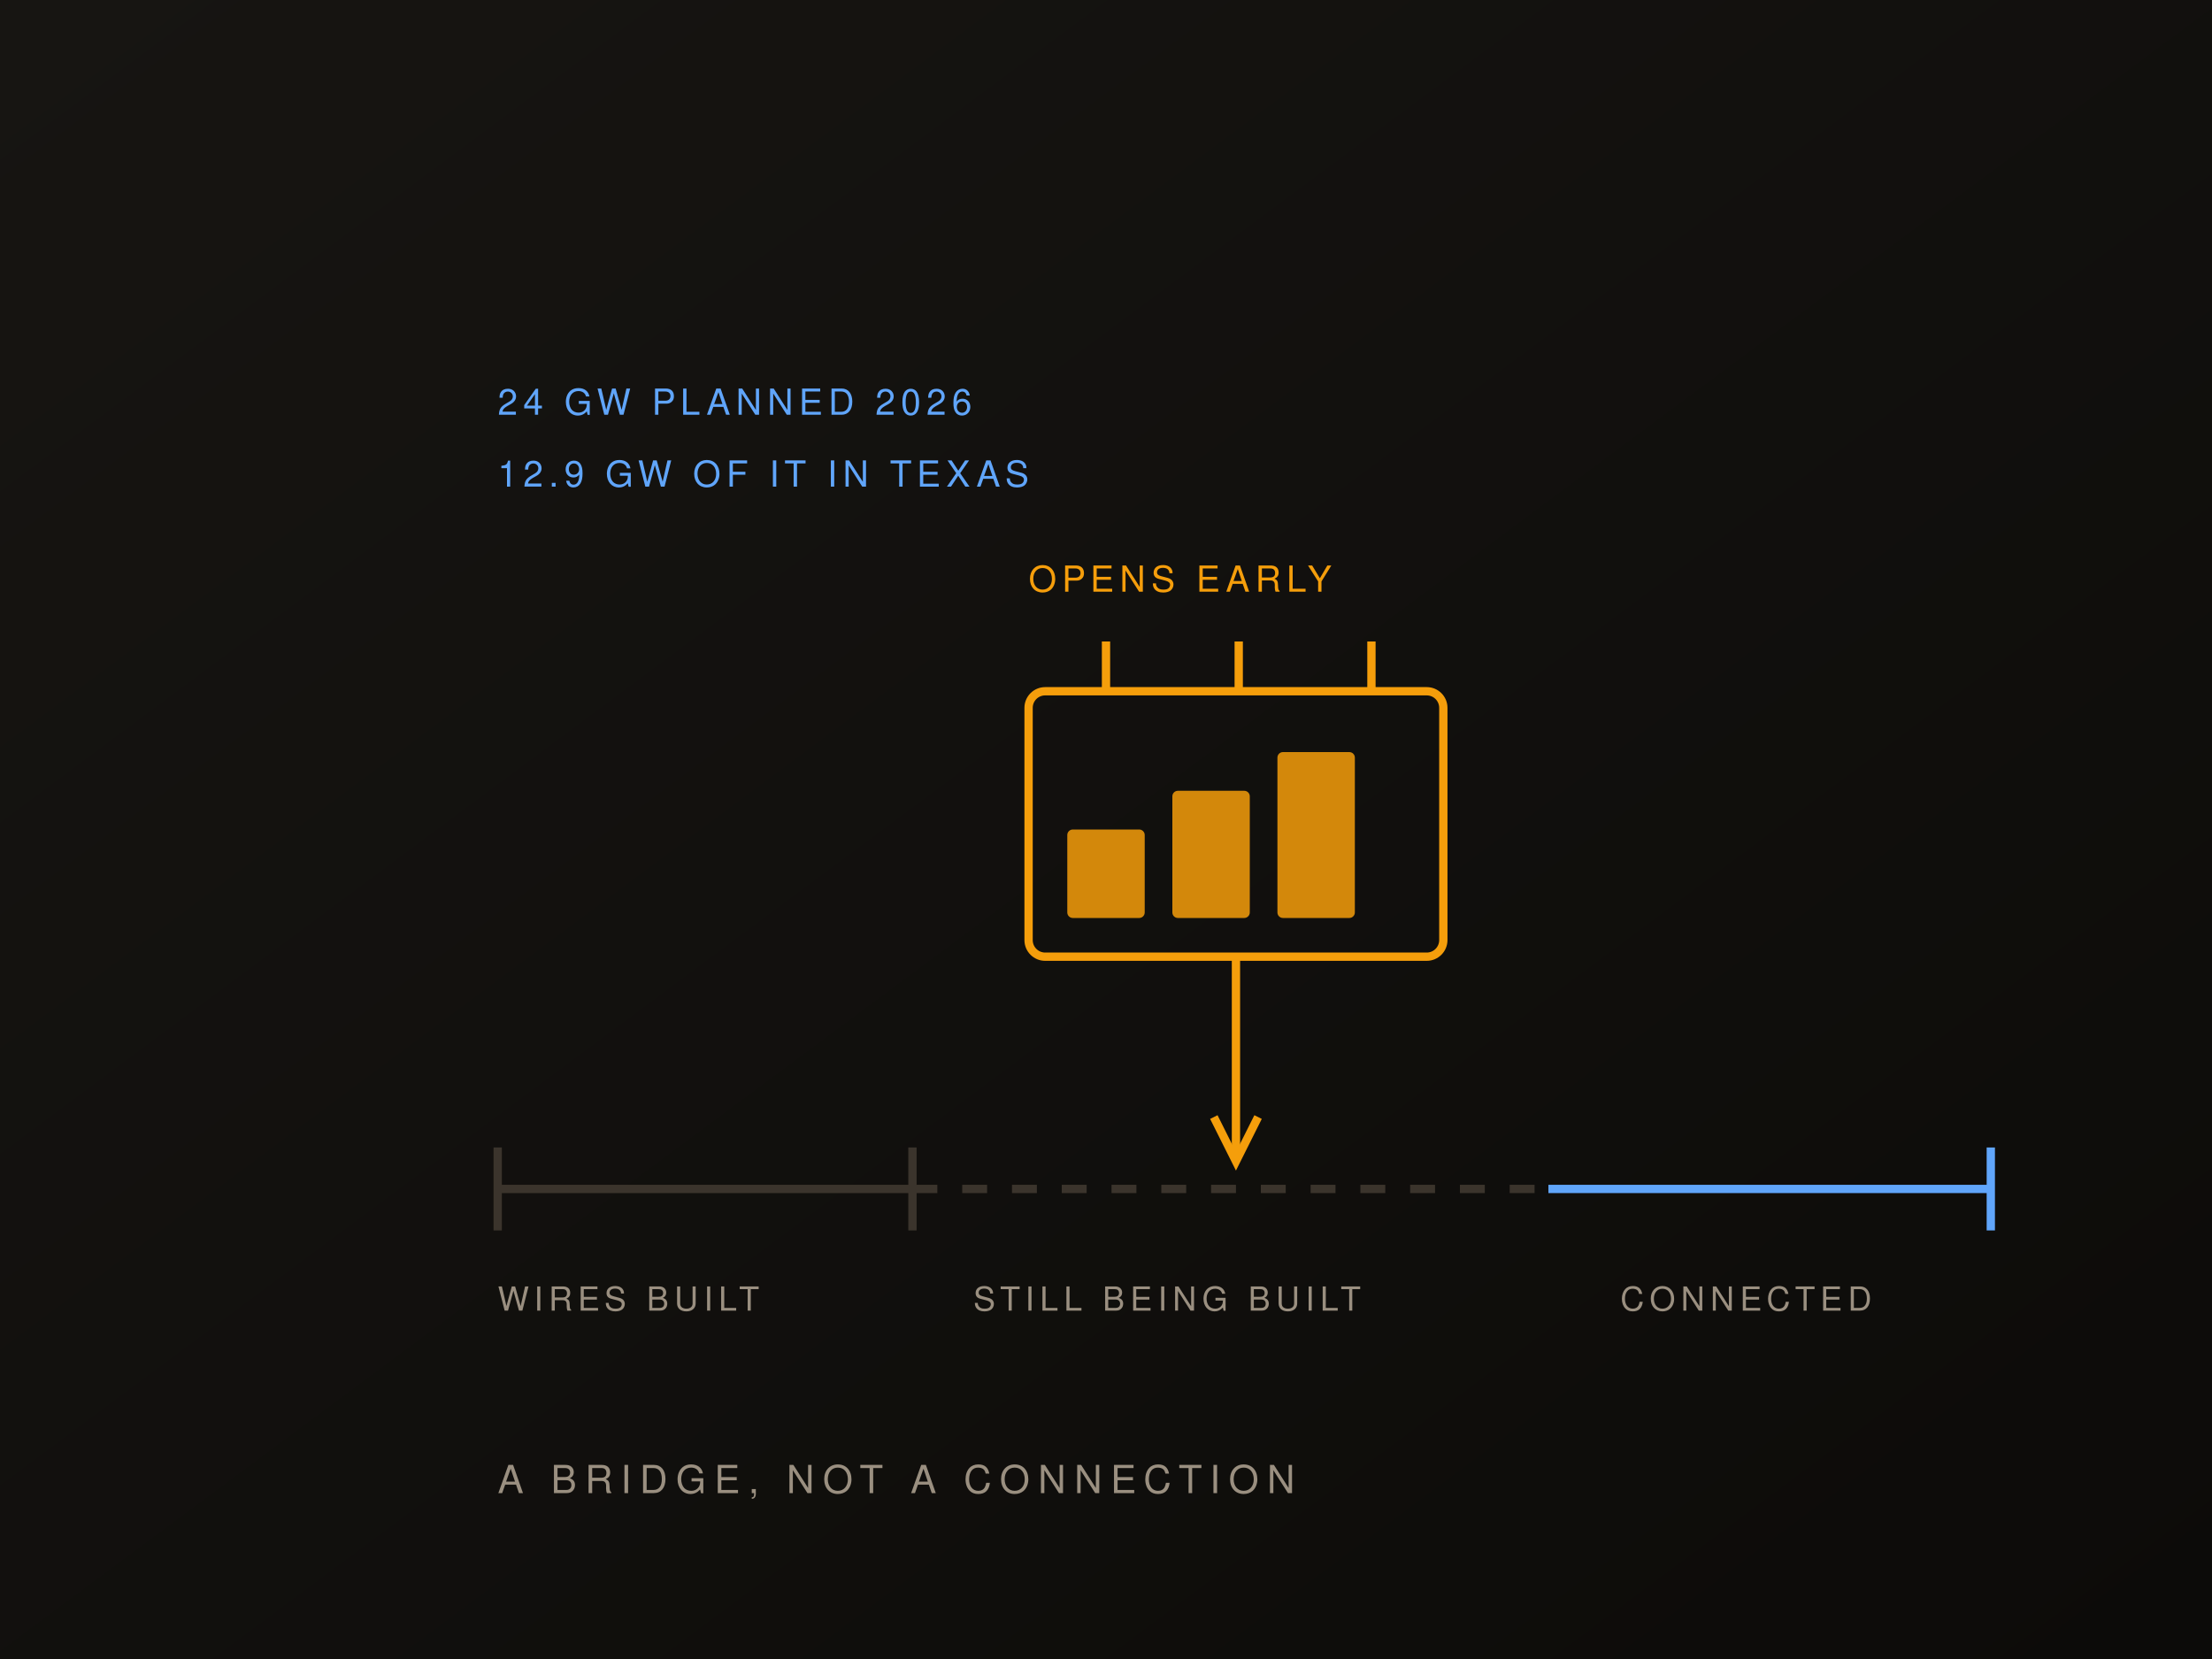
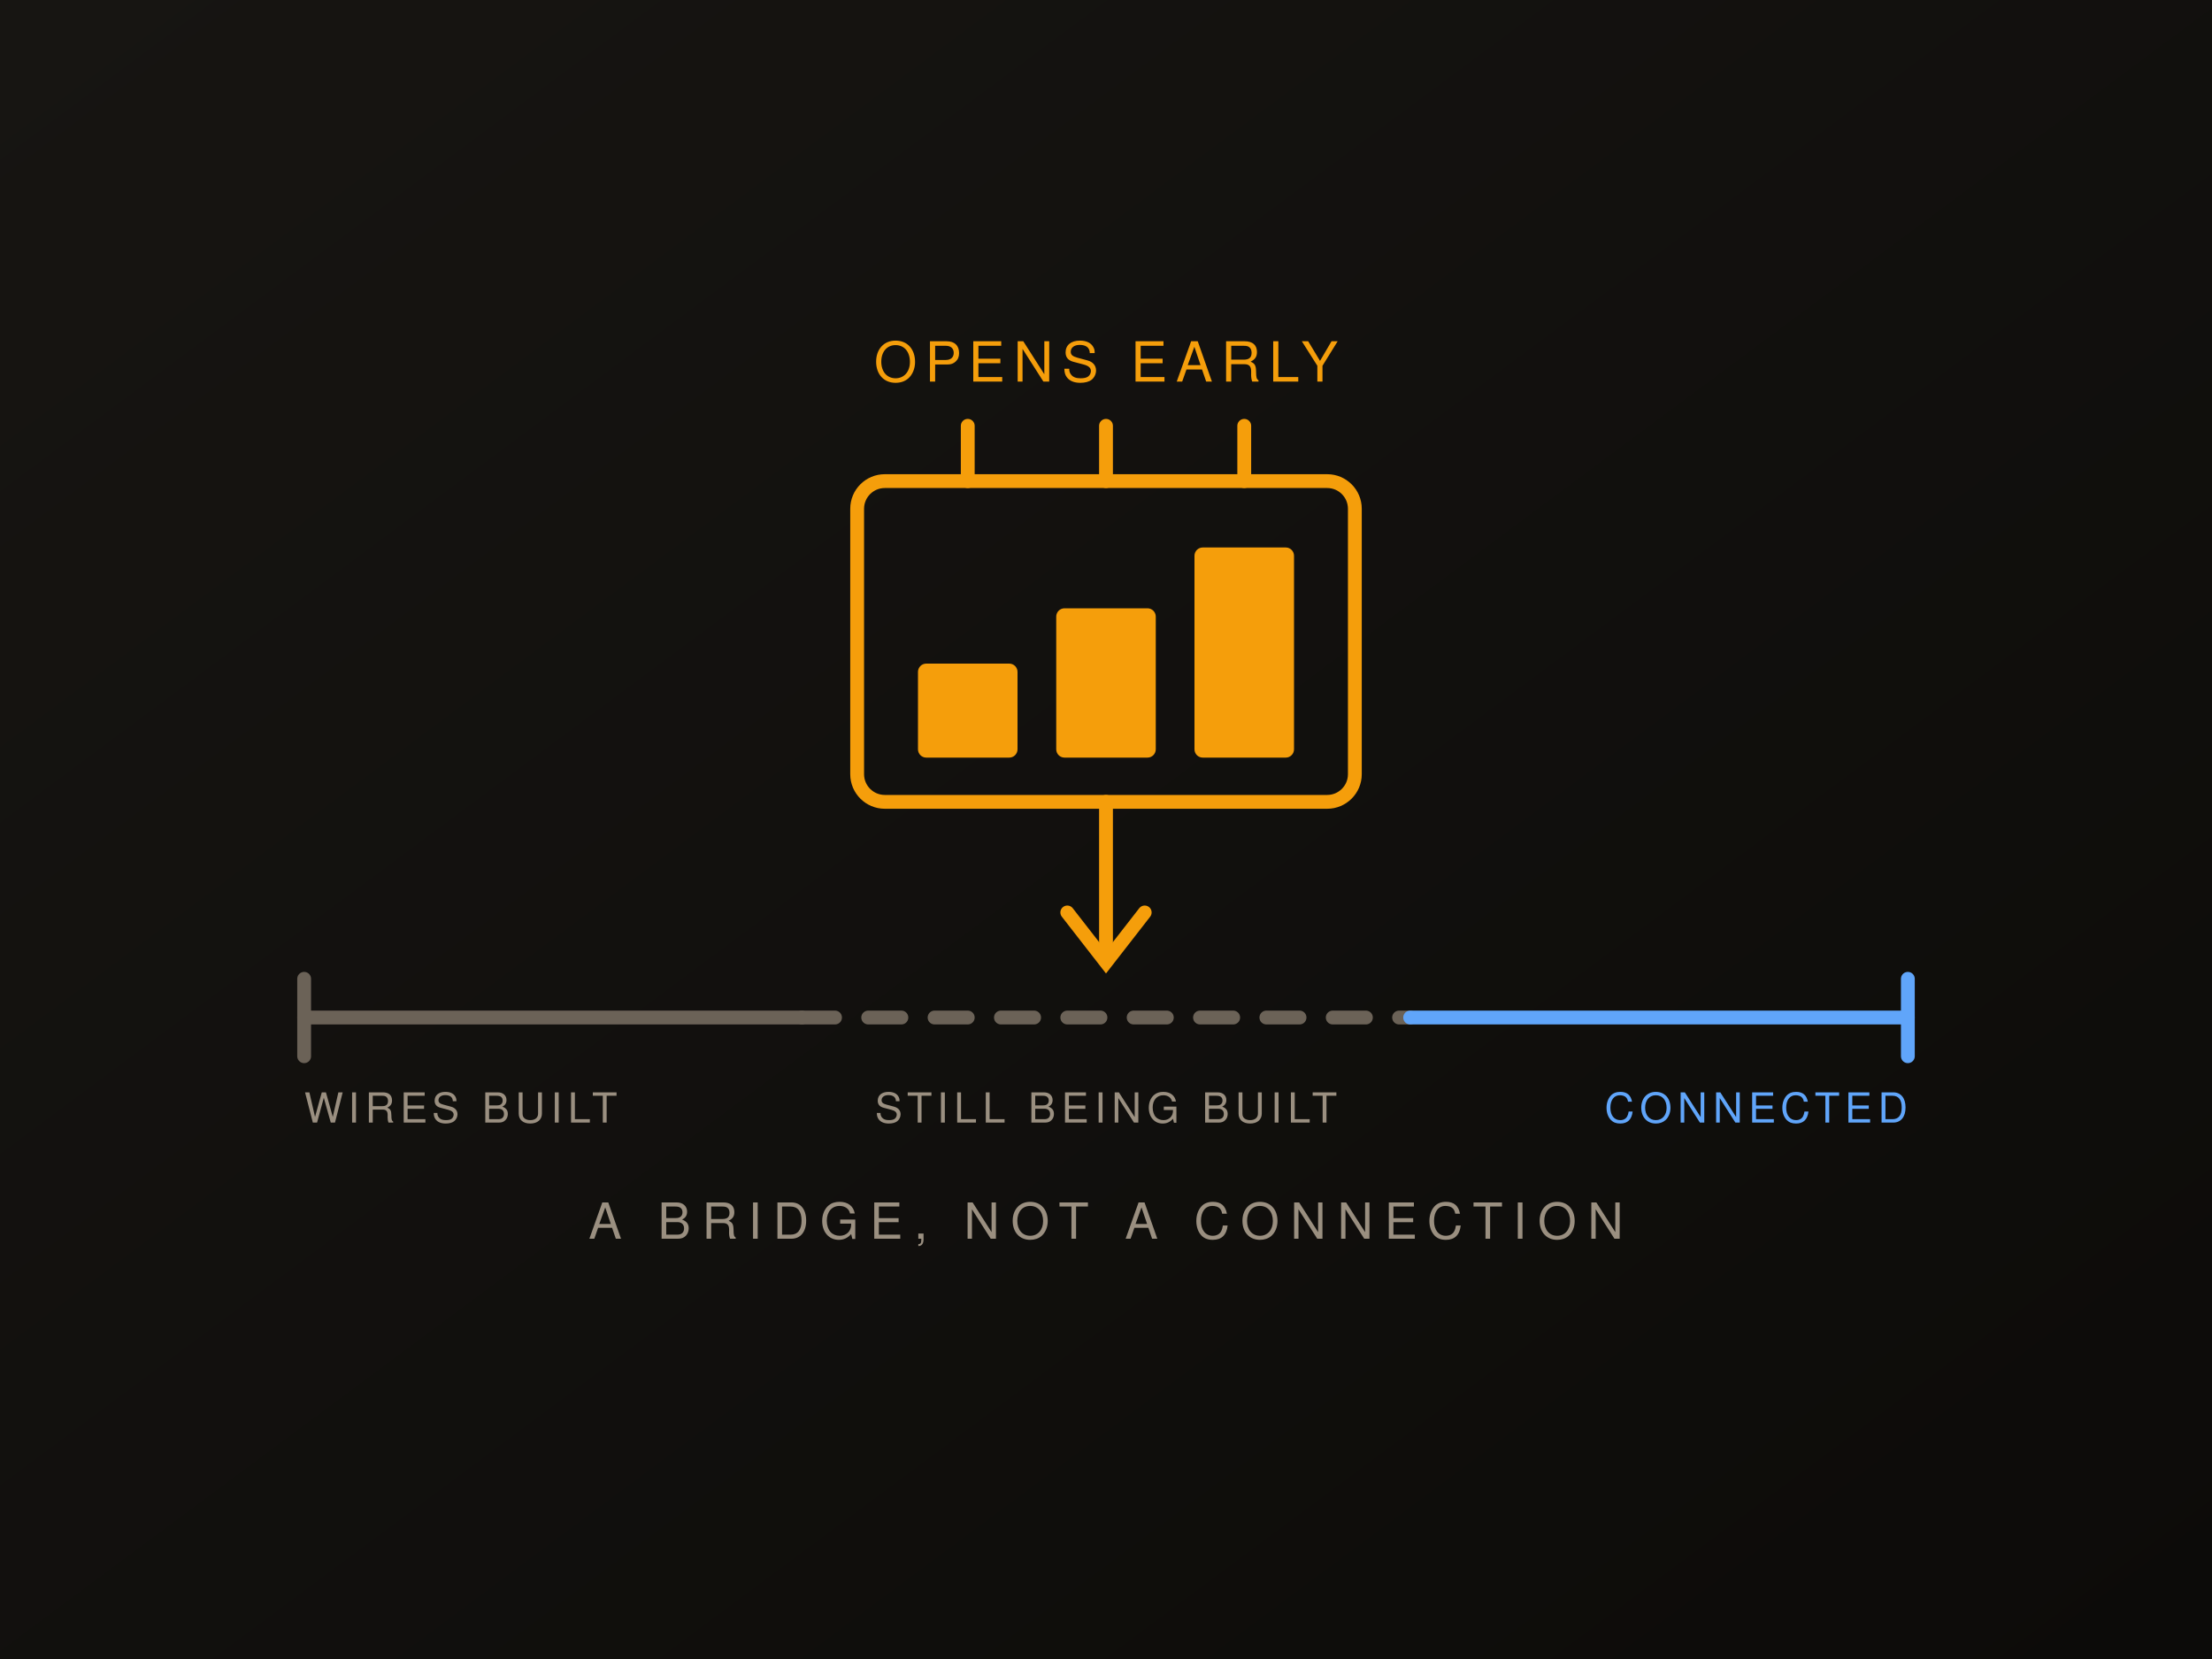
<svg xmlns="http://www.w3.org/2000/svg" viewBox="0 0 800 600">
  <defs>
    <linearGradient id="g" x1="0" y1="0" x2="1" y2="1">
      <stop offset="0" stop-color="#171512" />
      <stop offset="1" stop-color="#0c0b09" />
    </linearGradient>
  </defs>
  <rect width="800" height="600" fill="url(#g)" />
-   <g stroke="#3b342c" stroke-width="3" fill="none">
-     <path d="M180 430 H330" />
-     <path d="M180 415 V445 M330 415 V445" />
+   <g transform="translate(0,-12)">
+     <text x="400" y="150" font-family="-apple-system,Helvetica,Arial,sans-serif" font-size="20" fill="#f59e0b" letter-spacing="3" text-anchor="middle">OPENS EARLY</text>
+     <g stroke="#f59e0b" stroke-width="5" fill="none" stroke-linecap="round">
+       <rect x="310" y="186" width="180" height="116" rx="10" />
+       <path d="M350 186 V166 M400 186 V166 M450 186 V166" />
+       <path d="M400 302 V358" />
+       <path d="M386 342 L400 360 L414 342" />
+     </g>
+     <g fill="#f59e0b">
+       <rect x="332" y="252" width="36" height="34" rx="3" />
+       <rect x="382" y="232" width="36" height="54" rx="3" />
+       <rect x="432" y="210" width="36" height="76" rx="3" />
+     </g>
+     <g stroke-width="5" fill="none" stroke-linecap="round">
+       <path d="M110 380 H290" stroke="#6b6257" />
+       <path d="M290 380 H510" stroke="#6b6257" stroke-dasharray="12 12" />
+       <path d="M510 380 H690" stroke="#60a5fa" />
+       <path d="M110 366 V394" stroke="#6b6257" />
+       <path d="M690 366 V394" stroke="#60a5fa" />
+     </g>
+     <text x="110" y="418" font-family="-apple-system,Helvetica,Arial,sans-serif" font-size="15" fill="#9a8f80" letter-spacing="2" text-anchor="start">WIRES BUILT</text>
+     <text x="400" y="418" font-family="-apple-system,Helvetica,Arial,sans-serif" font-size="15" fill="#9a8f80" letter-spacing="2" text-anchor="middle">STILL BEING BUILT</text>
+     <text x="690" y="418" font-family="-apple-system,Helvetica,Arial,sans-serif" font-size="15" fill="#60a5fa" letter-spacing="2" text-anchor="end">CONNECTED</text>
  </g>
-   <g stroke="#3b342c" stroke-width="3" fill="none" stroke-dasharray="9 9">
-     <path d="M330 430 H560" />
-   </g>
-   <g stroke="#60a5fa" stroke-width="3" fill="none">
-     <path d="M560 430 H720" />
-     <path d="M720 415 V445" />
-   </g>
-   <g font-family="-apple-system,Helvetica,Arial,sans-serif" font-size="12" fill="#9a8f80" letter-spacing="2">
-     <text x="180" y="474">WIRES BUILT</text>
-     <text x="352" y="474">STILL BEING BUILT</text>
-     <text x="586" y="474">CONNECTED</text>
-   </g>
-   <g stroke="#f59e0b" stroke-width="3" fill="none">
-     <rect x="372" y="250" width="150" height="96" rx="6" />
-     <path d="M400 250 V232 M448 250 V232 M496 250 V232" />
-   </g>
-   <g fill="#f59e0b" opacity=".85">
-     <rect x="386" y="300" width="28" height="32" rx="2" />
-     <rect x="424" y="286" width="28" height="46" rx="2" />
-     <rect x="462" y="272" width="28" height="60" rx="2" />
-   </g>
-   <path d="M447 346 V420" stroke="#f59e0b" stroke-width="3" fill="none" />
-   <path d="M439 404 L447 420 L455 404" stroke="#f59e0b" stroke-width="3" fill="none" />
-   <g font-family="-apple-system,Helvetica,Arial,sans-serif" font-size="13" fill="#f59e0b" letter-spacing="2">
-     <text x="372" y="214">OPENS EARLY</text>
-   </g>
-   <g font-family="-apple-system,Helvetica,Arial,sans-serif" font-size="13" fill="#60a5fa" letter-spacing="2">
-     <text x="180" y="150">24 GW PLANNED 2026</text>
-     <text x="180" y="176">12.9 GW OF IT IN TEXAS</text>
-   </g>
-   <g font-family="-apple-system,Helvetica,Arial,sans-serif" font-size="14" fill="#9a8f80" letter-spacing="3">
-     <text x="180" y="540">A BRIDGE, NOT A CONNECTION</text>
-   </g>
+   <text x="400" y="448" font-family="-apple-system,Helvetica,Arial,sans-serif" font-size="18" fill="#9a8f80" letter-spacing="4" text-anchor="middle">A BRIDGE, NOT A CONNECTION</text>
</svg>
